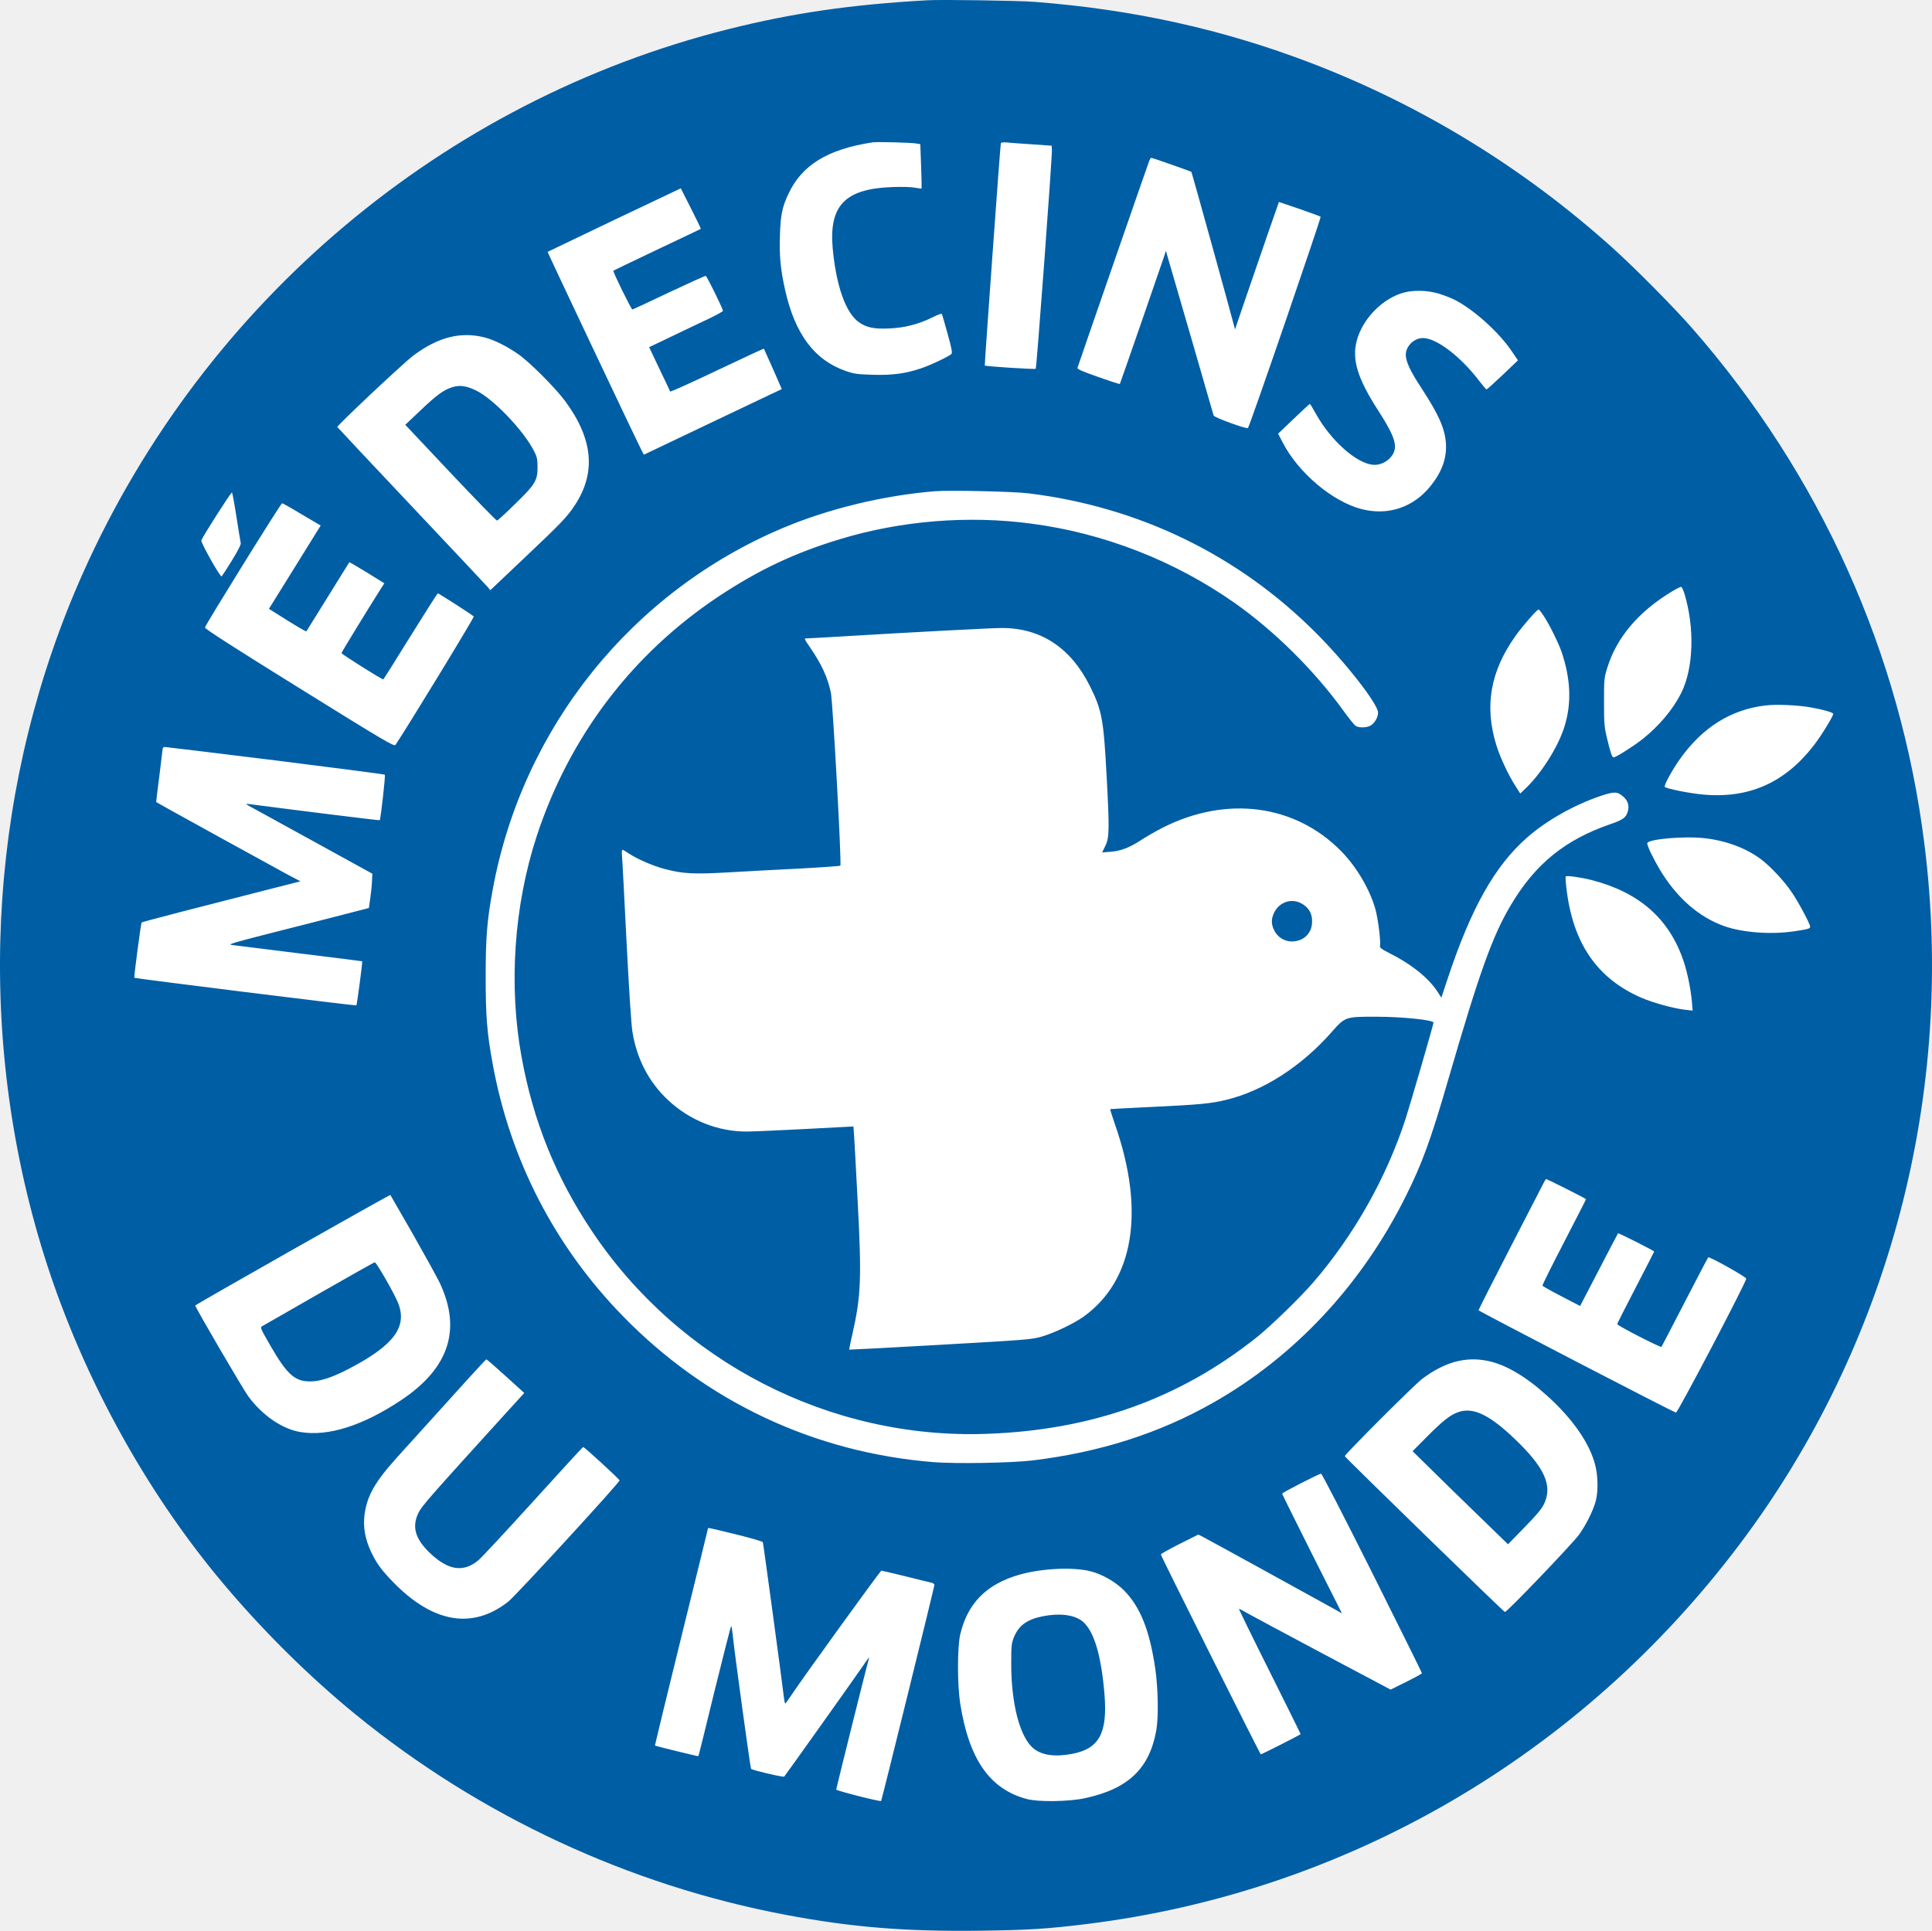
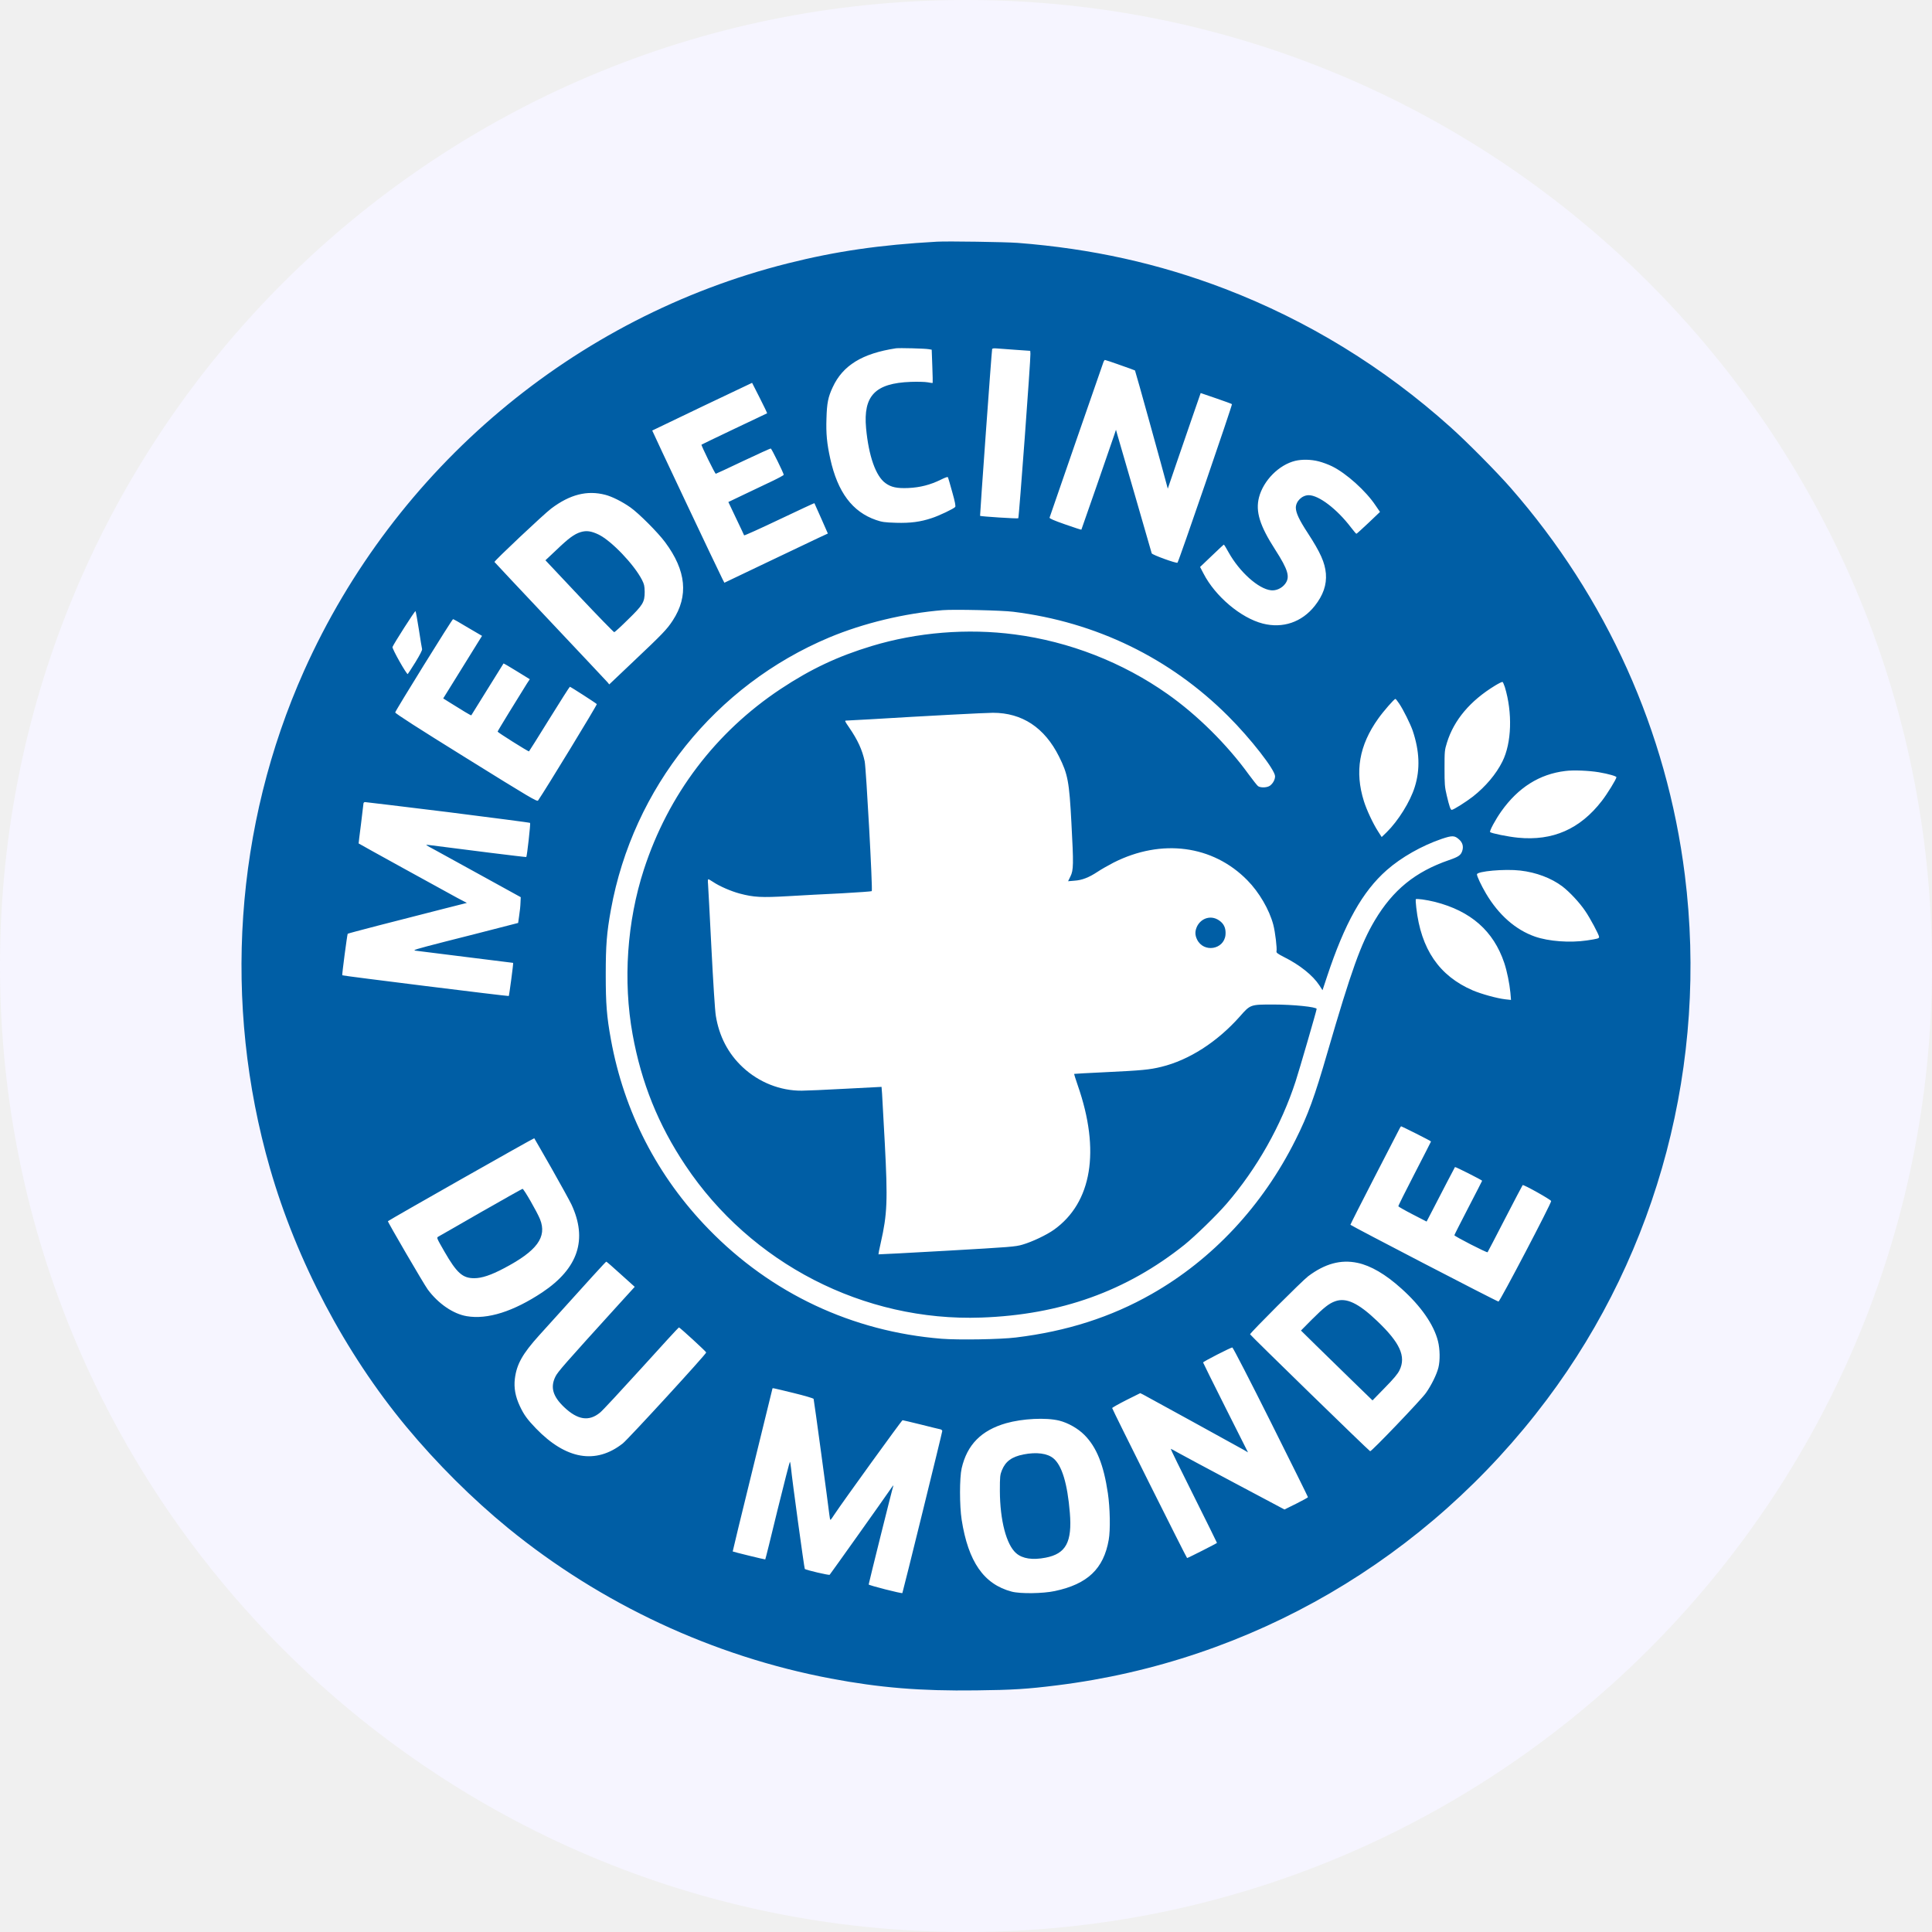
- <svg xmlns="http://www.w3.org/2000/svg" version="1.0" width="4981.615pt" height="4979.162pt" viewBox="0 0 4981.615 4979.162" preserveAspectRatio="xMidYMid meet" id="svg18">
-   <defs id="defs22" />
-   <ellipse style="fill:#ffffff;fill-opacity:1;stroke:#ffffff;stroke-width:0.705;stroke-opacity:1" id="path15" cx="2513.237" cy="2475.802" rx="2335.701" ry="2242.155" />
-   <g transform="matrix(0.2978973,0,0,-0.2978973,-301.5308,5247.856)" id="g16" style="fill:#000000;stroke:none">
-     <path d="M 9040,17614 C 8378,17577 7875,17504 7317,17364 4852,16746 2783,15004 1734,12664 934,10877 793,8828 1341,6925 1649,5855 2207,4797 2912,3947 3265,3522 3676,3113 4090,2775 5165,1898 6456,1296 7815,1040 8380,933 8849,895 9492,903 c 417,5 589,16 928,58 2251,279 4277,1460 5655,3294 1292,1719 1865,3897 1594,6055 -207,1656 -902,3199 -2010,4465 -160,183 -505,531 -694,700 -771,692 -1647,1228 -2603,1595 -763,292 -1538,464 -2392,530 -136,11 -809,21 -930,14 z m -94,-1240 32,-6 7,-190 c 4,-104 5,-191 4,-193 -2,-2 -29,1 -59,7 -31,6 -117,8 -195,5 -410,-15 -549,-160 -515,-534 30,-321 112,-553 224,-634 66,-48 133,-62 265,-56 135,6 252,36 374,96 57,28 80,36 83,26 3,-7 25,-84 49,-171 32,-113 41,-161 34,-170 -16,-20 -186,-101 -270,-128 -131,-44 -246,-59 -414,-54 -130,4 -161,8 -230,32 -273,94 -443,321 -528,706 -39,176 -50,291 -44,467 5,175 19,245 72,358 116,252 341,390 730,449 38,6 340,-2 381,-10 z m 999,-7 170,-12 2,-35 c 4,-50 -132,-1889 -140,-1896 -6,-7 -436,21 -441,28 -3,4 134,1909 139,1924 2,7 21,10 52,7 26,-3 125,-10 218,-16 z m 1208,-176 c 92,-32 169,-60 171,-62 4,-3 323,-1154 366,-1319 l 12,-45 92,270 c 51,149 137,397 190,552 l 98,281 177,-60 c 97,-34 180,-64 184,-68 7,-6 -614,-1815 -629,-1829 -11,-11 -292,91 -297,108 -2,9 -88,306 -191,661 -103,355 -196,672 -205,705 l -17,60 -18,-55 c -39,-116 -378,-1095 -381,-1098 -2,-2 -86,25 -187,61 -129,45 -182,68 -180,78 3,13 605,1750 623,1797 5,12 12,22 16,22 5,0 84,-26 176,-59 z m -4075,-556 c -2,-1 -172,-83 -378,-180 -206,-98 -377,-180 -379,-182 -7,-5 156,-338 165,-336 5,1 148,67 317,148 170,80 313,145 318,143 10,-3 149,-285 149,-303 0,-5 -62,-39 -138,-75 -75,-35 -219,-104 -319,-152 l -182,-87 89,-188 c 50,-103 91,-191 93,-196 1,-5 184,77 406,183 221,105 404,190 405,188 1,-2 37,-81 79,-176 l 76,-174 -102,-48 c -56,-27 -325,-154 -597,-284 l -495,-236 -22,43 c -60,118 -813,1710 -811,1713 2,1 262,126 578,277 l 575,273 88,-174 c 49,-96 87,-175 85,-177 z m 6367,-555 c 44,-11 113,-37 154,-57 164,-81 390,-284 501,-451 l 51,-75 -132,-126 c -73,-69 -136,-126 -140,-126 -4,0 -32,34 -64,75 -161,211 -370,370 -486,370 -77,0 -149,-70 -149,-145 1,-60 38,-140 138,-292 146,-225 198,-340 209,-468 10,-129 -31,-248 -129,-372 -149,-188 -369,-263 -600,-204 -252,65 -548,314 -684,578 l -39,75 135,129 c 74,71 137,129 140,129 3,-1 27,-40 54,-89 126,-226 344,-422 489,-438 59,-7 125,23 163,73 60,79 37,161 -115,397 -178,276 -228,439 -186,602 51,195 230,375 418,421 79,19 184,17 272,-6 z m -8233,-386 c 77,-20 192,-77 288,-145 96,-67 317,-288 401,-401 244,-328 273,-621 88,-903 -66,-102 -119,-157 -447,-467 l -286,-271 -20,25 c -12,14 -309,330 -661,703 -352,373 -641,681 -643,685 -4,12 571,553 655,616 216,163 414,213 625,158 z m 4708,-1349 c 954,-118 1810,-534 2480,-1205 258,-257 540,-619 540,-692 0,-38 -23,-81 -56,-107 -32,-25 -109,-29 -140,-7 -11,8 -59,68 -106,133 -251,347 -596,688 -938,929 -520,366 -1135,606 -1765,688 -545,72 -1124,25 -1649,-134 -391,-118 -702,-264 -1051,-495 -751,-498 -1297,-1218 -1579,-2082 -195,-600 -242,-1286 -130,-1903 101,-558 297,-1043 609,-1510 757,-1134 2060,-1804 3415,-1756 915,32 1675,305 2345,840 125,101 370,339 485,472 351,407 632,904 798,1414 41,126 242,818 242,834 0,23 -271,51 -500,51 -265,0 -264,1 -387,-139 -260,-293 -585,-502 -905,-580 -136,-33 -226,-42 -648,-62 -195,-9 -356,-18 -358,-19 -2,-2 17,-63 42,-135 262,-751 162,-1351 -275,-1663 -87,-61 -251,-139 -363,-172 -84,-24 -133,-28 -874,-70 -432,-25 -787,-43 -789,-42 -1,2 10,62 27,133 75,332 81,485 46,1149 -14,270 -28,526 -31,570 l -6,80 -417,-22 c -229,-12 -456,-22 -503,-22 -249,-2 -496,96 -683,271 -167,156 -272,356 -310,594 -10,59 -30,376 -51,784 -19,377 -36,709 -39,738 -3,28 -1,52 4,52 5,0 29,-14 54,-31 73,-49 206,-107 307,-134 163,-43 251,-48 564,-30 154,9 432,24 617,33 186,10 340,21 344,25 12,12 -65,1415 -82,1497 -28,133 -80,246 -181,393 -49,71 -52,77 -31,77 13,0 136,7 273,15 664,40 1334,75 1419,75 338,0 597,-171 763,-505 102,-204 118,-289 143,-765 26,-479 25,-545 -12,-619 l -26,-54 73,6 c 88,6 167,37 265,102 41,27 125,75 187,107 552,279 1144,202 1543,-203 136,-138 254,-340 300,-514 22,-86 45,-275 37,-306 -4,-16 11,-28 86,-66 183,-91 333,-212 408,-326 l 37,-57 52,157 c 204,616 409,982 690,1229 166,146 404,281 633,359 122,41 149,41 202,-7 40,-35 52,-81 35,-132 -16,-49 -43,-68 -152,-105 -390,-135 -647,-344 -857,-697 -160,-268 -271,-576 -545,-1519 -150,-518 -225,-723 -369,-1010 -380,-762 -960,-1382 -1662,-1780 -468,-266 -980,-430 -1565,-501 -182,-22 -663,-30 -857,-15 -1032,83 -1968,523 -2690,1265 -591,606 -976,1355 -1127,2186 -49,267 -60,412 -60,750 0,338 11,483 60,750 255,1404 1205,2587 2520,3139 397,166 868,279 1309,315 129,10 686,-2 815,-19 z m -6861,-205 c 18,-113 34,-214 37,-225 3,-13 -24,-65 -76,-150 -44,-71 -84,-133 -89,-138 -11,-11 -183,293 -176,312 15,39 259,421 265,414 4,-4 22,-100 39,-213 z m 566,23 163,-96 -38,-61 c -21,-34 -122,-196 -224,-361 l -186,-299 73,-46 c 140,-89 247,-153 251,-149 2,2 85,137 186,299 100,162 184,297 186,299 1,2 70,-38 153,-89 l 150,-93 -33,-51 c -105,-166 -338,-546 -338,-553 -1,-9 354,-232 362,-228 3,2 109,170 235,374 127,204 233,371 237,371 8,0 296,-185 311,-200 7,-6 -595,-992 -678,-1112 -11,-16 -92,32 -831,491 -548,340 -819,514 -818,525 2,20 656,1075 668,1076 5,0 82,-43 171,-97 z m 11967,-686 c 90,-297 79,-646 -28,-860 -73,-145 -195,-289 -340,-403 -80,-62 -225,-154 -245,-154 -13,0 -27,38 -57,165 -24,100 -26,128 -26,315 0,195 1,209 28,295 80,261 268,484 556,659 41,25 79,44 85,42 5,-1 17,-28 27,-59 z m -1219,-191 c 47,-70 129,-235 155,-311 80,-236 89,-447 25,-650 -53,-170 -192,-392 -326,-524 l -56,-54 -41,64 c -58,89 -133,248 -164,348 -108,343 -55,646 165,954 60,85 185,227 198,227 5,0 24,-24 44,-54 z m 2305,-792 c 110,-19 202,-45 202,-57 0,-21 -105,-192 -169,-274 -251,-325 -566,-463 -966,-424 -115,11 -307,50 -323,65 -10,11 63,146 130,240 194,274 440,429 738,465 92,12 276,4 388,-15 z M 3395,11034 c 517,-65 944,-120 948,-124 7,-6 -36,-387 -44,-394 -3,-3 -729,87 -1124,139 -49,6 -46,5 80,-63 72,-39 321,-176 555,-305 l 425,-234 -3,-64 c -1,-35 -8,-102 -15,-149 l -12,-84 -225,-58 c -124,-32 -400,-103 -615,-157 -345,-88 -384,-100 -345,-105 25,-3 288,-36 585,-73 297,-36 541,-67 542,-68 5,-3 -45,-376 -50,-382 -5,-5 -1917,233 -1922,239 -5,6 57,473 63,479 7,6 548,146 1111,289 l 264,67 -114,60 c -108,58 -1132,622 -1135,626 -1,1 11,101 27,222 15,121 28,228 29,238 0,9 8,17 18,17 9,0 440,-52 957,-116 z m 12375,-674 c 184,-21 359,-87 486,-183 82,-62 198,-186 263,-282 56,-80 161,-277 161,-300 0,-18 -15,-22 -142,-41 -197,-29 -440,-11 -598,44 -223,78 -418,249 -565,497 -55,93 -105,198 -105,221 0,36 320,65 500,44 z m -985,-361 c 415,-106 676,-335 800,-704 32,-96 61,-237 71,-344 l 7,-83 -64,7 c -98,11 -276,60 -377,103 -387,167 -598,475 -652,954 -6,49 -8,93 -6,97 7,10 123,-6 221,-30 z m -215,-2674 c 94,-47 170,-87 170,-90 0,-3 -86,-170 -190,-372 -105,-202 -189,-371 -187,-376 1,-4 75,-46 164,-92 l 162,-84 74,142 c 41,78 114,219 162,312 49,94 90,172 92,175 5,5 313,-151 313,-158 0,-2 -72,-142 -160,-312 -88,-169 -160,-312 -160,-316 0,-13 378,-206 383,-197 3,4 94,179 202,388 108,209 199,383 203,387 10,9 326,-168 329,-184 4,-24 -594,-1163 -608,-1160 -30,7 -1708,878 -1709,886 0,5 124,251 276,545 152,295 283,548 291,564 7,15 16,27 18,27 3,0 82,-38 175,-85 z M 4589,6928 c 105,-185 209,-374 231,-420 188,-403 78,-736 -335,-1012 -334,-222 -633,-317 -874,-276 -156,26 -328,144 -449,308 -45,60 -466,782 -460,787 31,25 1685,962 1689,957 3,-4 92,-159 198,-344 z m 800,-1224 161,-146 -183,-201 c -634,-698 -705,-779 -732,-835 -60,-122 -30,-227 100,-351 157,-149 288,-169 417,-62 26,21 239,250 474,509 235,260 430,472 434,472 11,0 315,-279 315,-289 0,-19 -898,-998 -963,-1049 -311,-245 -656,-185 -1002,174 -100,104 -138,156 -186,257 -51,109 -70,211 -57,317 21,166 89,286 279,497 609,675 770,852 776,852 3,1 79,-65 167,-145 z m 8503,131 c 153,-32 324,-132 508,-298 223,-200 372,-414 420,-604 24,-93 26,-225 5,-308 -21,-81 -82,-205 -144,-292 -54,-76 -628,-676 -643,-671 -15,5 -1388,1342 -1386,1349 10,26 603,619 670,669 194,146 377,196 570,155 z M 12890,4000 c 236,-473 430,-863 430,-868 0,-4 -61,-38 -136,-75 l -135,-67 -577,306 c -317,169 -611,326 -653,350 -42,24 -79,44 -83,44 -3,0 115,-243 264,-540 148,-297 270,-542 270,-545 0,-5 -335,-175 -345,-175 -6,0 -865,1717 -865,1730 0,5 73,46 162,91 l 162,81 33,-16 c 29,-14 1038,-569 1165,-640 l 46,-27 -259,514 c -142,283 -259,519 -259,523 0,10 317,172 337,173 7,1 206,-386 443,-859 z m -5508,334 c 126,-31 231,-61 233,-68 5,-13 171,-1241 181,-1333 4,-35 9,-63 13,-63 3,0 26,31 50,68 91,138 773,1082 782,1082 5,0 101,-23 212,-50 111,-28 212,-53 225,-55 12,-3 22,-12 22,-19 0,-17 -456,-1865 -461,-1870 -8,-8 -389,89 -389,99 1,13 275,1114 285,1140 4,11 -19,-18 -50,-65 -57,-84 -671,-947 -685,-963 -7,-8 -275,55 -287,67 -6,6 -149,1047 -159,1163 -4,40 -10,73 -13,73 -3,0 -68,-253 -144,-562 -75,-309 -138,-563 -140,-564 -3,-3 -370,87 -376,92 -1,1 101,423 228,938 127,514 231,937 231,940 0,9 -4,10 242,-50 z m 3067,-319 c 101,-25 216,-90 291,-165 141,-142 222,-344 271,-673 25,-169 30,-424 10,-537 -59,-335 -245,-511 -623,-591 -137,-29 -399,-33 -498,-6 -321,85 -501,344 -577,829 -25,162 -25,483 0,593 63,272 227,438 513,520 190,54 459,68 613,30 z" id="path4" style="fill:#005ea5;fill-opacity:1" />
-     <path d="m 4925,14264 c -73,-23 -136,-69 -277,-204 l -128,-121 391,-415 c 215,-228 396,-414 403,-414 6,0 76,64 156,143 176,171 195,203 195,322 -1,70 -5,88 -32,140 -92,178 -351,448 -498,520 -86,42 -143,50 -210,29 z" id="path6" style="fill:#005ea5;fill-opacity:1" />
-     <path d="m 12148,9810 c -46,-14 -85,-48 -107,-93 -26,-54 -27,-99 -1,-152 76,-156 311,-118 328,53 6,65 -11,114 -53,151 -50,44 -110,58 -167,41 z" id="path8" style="fill:#005ea5;fill-opacity:1" />
-     <path d="m 3775,6419 c -258,-149 -480,-275 -492,-282 -21,-12 -19,-15 71,-172 144,-249 211,-308 345,-307 86,0 191,35 338,112 386,202 504,362 420,569 -34,84 -187,351 -201,350 -6,0 -222,-122 -481,-270 z" id="path10" style="fill:#005ea5;fill-opacity:1" />
-     <path d="m 13634,5392 c -71,-25 -130,-72 -272,-214 l -123,-124 173,-170 c 95,-94 281,-275 413,-403 l 240,-233 141,145 c 103,105 149,159 170,203 78,159 6,318 -258,569 -218,207 -357,272 -484,227 z" id="path12" style="fill:#005ea5;fill-opacity:1" />
-     <path d="m 10038,3625 c -137,-27 -208,-80 -250,-182 -21,-54 -23,-72 -23,-238 1,-342 75,-623 189,-721 73,-62 186,-79 339,-50 234,45 307,180 279,518 -28,337 -91,546 -189,628 -71,58 -196,74 -345,45 z" id="path14" style="fill:#005ea5;fill-opacity:1" />
+ <svg xmlns="http://www.w3.org/2000/svg" width="32" height="32" viewBox="0 0 32 32" fill="none">
+   <path d="M0 16C0 7.163 7.163 0 16 0C24.837 0 32 7.163 32 16C32 24.837 24.837 32 16 32C7.163 32 0 24.837 0 16Z" fill="#F6F5FF" />
+   <g clip-path="url(#clip0_1148_2751)">
+     <path d="M16.108 26.741C22.323 26.741 27.361 21.902 27.361 15.933C27.361 9.965 22.323 5.126 16.108 5.126C9.893 5.126 4.855 9.965 4.855 15.933C4.855 21.902 9.893 26.741 16.108 26.741Z" fill="white" stroke="white" stroke-width="0.94" />
+     <path d="M15.521 4.003C14.571 4.056 13.849 4.161 13.049 4.362C9.511 5.25 6.541 7.751 5.036 11.111C3.888 13.677 3.685 16.619 4.472 19.352C4.914 20.888 5.715 22.407 6.727 23.628C7.233 24.238 7.823 24.825 8.417 25.311C9.96 26.57 11.813 27.434 13.763 27.802C14.574 27.955 15.247 28.01 16.17 27.998C16.769 27.991 17.015 27.976 17.502 27.915C20.733 27.515 23.64 25.819 25.618 23.185C27.472 20.717 28.294 17.59 27.906 14.491C27.608 12.113 26.611 9.898 25.021 8.08C24.791 7.817 24.296 7.317 24.025 7.075C22.918 6.081 21.661 5.311 20.289 4.784C19.194 4.365 18.082 4.118 16.856 4.023C16.661 4.008 15.695 3.993 15.521 4.003ZM15.386 5.784L15.432 5.792L15.442 6.065C15.448 6.215 15.45 6.34 15.448 6.342C15.445 6.345 15.407 6.341 15.364 6.332C15.319 6.324 15.196 6.321 15.084 6.325C14.495 6.347 14.296 6.555 14.345 7.092C14.388 7.553 14.505 7.886 14.666 8.002C14.761 8.071 14.857 8.091 15.046 8.083C15.24 8.074 15.408 8.031 15.583 7.945C15.665 7.905 15.698 7.893 15.702 7.908C15.707 7.918 15.738 8.028 15.773 8.153C15.819 8.315 15.831 8.384 15.821 8.397C15.798 8.426 15.554 8.542 15.434 8.581C15.246 8.644 15.081 8.666 14.84 8.659C14.653 8.653 14.609 8.647 14.51 8.613C14.118 8.478 13.874 8.152 13.752 7.599C13.696 7.346 13.68 7.181 13.689 6.928C13.696 6.677 13.716 6.576 13.792 6.414C13.959 6.052 14.281 5.854 14.84 5.769C14.894 5.761 15.328 5.772 15.386 5.784ZM16.82 5.794L17.064 5.811L17.067 5.861C17.073 5.933 16.878 8.574 16.866 8.584C16.858 8.594 16.24 8.554 16.233 8.544C16.229 8.538 16.425 5.803 16.433 5.781C16.436 5.771 16.463 5.767 16.507 5.771C16.545 5.775 16.687 5.785 16.82 5.794ZM18.554 6.047C18.686 6.093 18.797 6.133 18.799 6.136C18.805 6.14 19.263 7.793 19.325 8.03L19.342 8.094L19.474 7.707C19.547 7.493 19.671 7.136 19.747 6.914L19.887 6.51L20.141 6.597C20.28 6.645 20.4 6.688 20.405 6.694C20.415 6.703 19.524 9.3 19.503 9.32C19.487 9.336 19.084 9.19 19.076 9.165C19.073 9.152 18.95 8.726 18.802 8.216C18.654 7.707 18.521 7.251 18.508 7.204L18.484 7.118L18.458 7.197C18.402 7.363 17.915 8.769 17.911 8.773C17.908 8.776 17.788 8.737 17.643 8.686C17.457 8.621 17.381 8.588 17.384 8.574C17.389 8.555 18.253 6.061 18.278 5.993C18.285 5.976 18.296 5.962 18.301 5.962C18.308 5.962 18.422 5.999 18.554 6.047ZM12.706 6.845C12.703 6.846 12.459 6.964 12.163 7.103C11.867 7.244 11.622 7.362 11.619 7.365C11.609 7.372 11.843 7.85 11.856 7.847C11.863 7.846 12.068 7.751 12.311 7.635C12.555 7.52 12.76 7.426 12.767 7.429C12.782 7.434 12.981 7.839 12.981 7.864C12.981 7.872 12.892 7.92 12.783 7.972C12.675 8.022 12.469 8.121 12.325 8.19L12.064 8.315L12.192 8.585C12.264 8.733 12.322 8.86 12.325 8.867C12.327 8.874 12.589 8.756 12.908 8.604C13.225 8.453 13.488 8.331 13.489 8.334C13.491 8.337 13.542 8.45 13.602 8.587L13.712 8.837L13.565 8.905C13.485 8.944 13.099 9.127 12.708 9.313L11.998 9.652L11.966 9.59C11.88 9.421 10.8 7.135 10.803 7.131C10.805 7.129 11.178 6.95 11.632 6.733L12.457 6.341L12.584 6.591C12.654 6.729 12.708 6.842 12.706 6.845ZM21.843 7.642C21.907 7.658 22.006 7.695 22.064 7.724C22.3 7.84 22.624 8.132 22.783 8.371L22.857 8.479L22.667 8.66C22.562 8.759 22.472 8.841 22.466 8.841C22.46 8.841 22.42 8.792 22.374 8.733C22.143 8.43 21.843 8.202 21.677 8.202C21.566 8.202 21.463 8.302 21.463 8.41C21.465 8.496 21.518 8.611 21.661 8.829C21.871 9.152 21.945 9.318 21.961 9.501C21.975 9.687 21.917 9.857 21.776 10.036C21.562 10.306 21.246 10.413 20.915 10.328C20.553 10.235 20.128 9.878 19.933 9.498L19.877 9.391L20.071 9.206C20.177 9.104 20.267 9.02 20.272 9.02C20.276 9.022 20.311 9.078 20.349 9.148C20.53 9.473 20.843 9.754 21.051 9.777C21.136 9.787 21.23 9.744 21.285 9.672C21.371 9.559 21.338 9.441 21.12 9.102C20.865 8.706 20.793 8.472 20.853 8.238C20.926 7.958 21.183 7.699 21.453 7.633C21.566 7.606 21.717 7.609 21.843 7.642ZM10.027 8.196C10.138 8.225 10.303 8.307 10.441 8.404C10.579 8.501 10.896 8.818 11.016 8.98C11.367 9.451 11.408 9.872 11.143 10.277C11.048 10.423 10.972 10.502 10.501 10.947L10.091 11.336L10.062 11.3C10.045 11.28 9.618 10.827 9.113 10.291C8.608 9.756 8.193 9.313 8.19 9.308C8.185 9.29 9.01 8.513 9.13 8.423C9.441 8.189 9.725 8.117 10.027 8.196ZM16.784 10.133C18.154 10.303 19.382 10.9 20.344 11.863C20.714 12.232 21.119 12.752 21.119 12.857C21.119 12.912 21.086 12.973 21.038 13.011C20.992 13.047 20.882 13.052 20.837 13.021C20.822 13.009 20.753 12.923 20.685 12.83C20.325 12.332 19.83 11.842 19.339 11.496C18.593 10.97 17.71 10.626 16.806 10.508C16.024 10.405 15.193 10.472 14.439 10.7C13.878 10.87 13.432 11.079 12.931 11.411C11.853 12.126 11.069 13.16 10.665 14.401C10.385 15.262 10.317 16.247 10.478 17.133C10.623 17.934 10.904 18.631 11.352 19.301C12.439 20.93 14.309 21.892 16.253 21.823C17.567 21.777 18.657 21.385 19.619 20.617C19.798 20.472 20.15 20.13 20.315 19.939C20.819 19.355 21.222 18.641 21.46 17.909C21.519 17.728 21.808 16.734 21.808 16.711C21.808 16.678 21.419 16.638 21.09 16.638C20.71 16.638 20.711 16.636 20.535 16.837C20.161 17.258 19.695 17.558 19.236 17.67C19.041 17.718 18.911 17.73 18.306 17.759C18.026 17.772 17.795 17.785 17.792 17.787C17.789 17.789 17.816 17.877 17.852 17.98C18.228 19.059 18.085 19.92 17.457 20.368C17.333 20.456 17.097 20.568 16.936 20.615C16.816 20.65 16.746 20.655 15.682 20.716C15.062 20.752 14.553 20.777 14.55 20.776C14.548 20.773 14.564 20.687 14.588 20.585C14.696 20.108 14.705 19.889 14.655 18.935C14.634 18.547 14.614 18.18 14.61 18.117L14.601 18.002L14.003 18.033C13.674 18.051 13.348 18.065 13.281 18.065C12.924 18.068 12.569 17.927 12.301 17.676C12.061 17.452 11.911 17.165 11.856 16.823C11.842 16.738 11.813 16.283 11.783 15.697C11.755 15.156 11.731 14.679 11.727 14.638C11.722 14.597 11.725 14.563 11.732 14.563C11.74 14.563 11.774 14.583 11.81 14.607C11.915 14.678 12.106 14.761 12.251 14.8C12.485 14.862 12.611 14.869 13.06 14.843C13.281 14.83 13.68 14.808 13.945 14.796C14.213 14.781 14.434 14.765 14.439 14.76C14.457 14.742 14.346 12.728 14.322 12.61C14.281 12.419 14.207 12.257 14.062 12.046C13.992 11.944 13.987 11.935 14.017 11.935C14.036 11.935 14.213 11.925 14.409 11.914C15.362 11.856 16.324 11.806 16.446 11.806C16.931 11.806 17.302 12.052 17.541 12.531C17.687 12.824 17.71 12.946 17.746 13.63C17.783 14.317 17.782 14.412 17.729 14.518L17.691 14.596L17.796 14.587C17.922 14.579 18.036 14.534 18.177 14.441C18.235 14.402 18.356 14.333 18.445 14.287C19.237 13.887 20.087 13.997 20.659 14.579C20.855 14.777 21.024 15.067 21.09 15.317C21.122 15.44 21.154 15.712 21.143 15.756C21.137 15.779 21.159 15.796 21.266 15.851C21.529 15.982 21.744 16.155 21.852 16.319L21.905 16.401L21.98 16.175C22.273 15.291 22.567 14.765 22.97 14.411C23.208 14.201 23.55 14.007 23.878 13.895C24.054 13.836 24.092 13.836 24.168 13.905C24.226 13.956 24.243 14.022 24.219 14.095C24.196 14.165 24.157 14.192 24 14.246C23.441 14.439 23.072 14.739 22.77 15.246C22.541 15.631 22.382 16.073 21.988 17.427C21.773 18.171 21.665 18.466 21.459 18.878C20.913 19.972 20.081 20.862 19.073 21.434C18.402 21.816 17.667 22.051 16.827 22.153C16.566 22.185 15.876 22.196 15.597 22.174C14.116 22.055 12.773 21.424 11.737 20.358C10.889 19.488 10.336 18.413 10.119 17.219C10.049 16.836 10.033 16.628 10.033 16.142C10.033 15.657 10.049 15.449 10.119 15.065C10.485 13.05 11.849 11.351 13.736 10.558C14.306 10.32 14.982 10.158 15.615 10.106C15.8 10.091 16.599 10.109 16.784 10.133ZM6.938 10.428C6.963 10.59 6.986 10.735 6.991 10.751C6.995 10.769 6.956 10.844 6.882 10.966C6.818 11.068 6.761 11.157 6.754 11.164C6.738 11.18 6.491 10.743 6.501 10.716C6.523 10.66 6.873 10.112 6.882 10.122C6.887 10.127 6.913 10.265 6.938 10.428ZM7.75 10.395L7.984 10.532L7.929 10.62C7.899 10.669 7.754 10.901 7.608 11.138L7.341 11.568L7.446 11.634C7.647 11.761 7.8 11.853 7.806 11.848C7.809 11.845 7.928 11.651 8.073 11.418C8.216 11.186 8.337 10.992 8.34 10.989C8.341 10.986 8.44 11.043 8.559 11.117L8.775 11.25L8.727 11.323C8.577 11.562 8.242 12.107 8.242 12.118C8.241 12.13 8.75 12.451 8.762 12.445C8.766 12.442 8.918 12.201 9.099 11.908C9.281 11.615 9.433 11.375 9.439 11.375C9.451 11.375 9.864 11.641 9.885 11.662C9.895 11.671 9.031 13.087 8.912 13.259C8.897 13.282 8.78 13.213 7.72 12.554C6.933 12.066 6.544 11.816 6.546 11.8C6.549 11.771 7.487 10.257 7.504 10.255C7.512 10.255 7.622 10.317 7.75 10.395ZM24.925 11.38C25.054 11.806 25.038 12.307 24.884 12.614C24.78 12.823 24.605 13.029 24.397 13.193C24.282 13.282 24.074 13.414 24.045 13.414C24.026 13.414 24.006 13.36 23.963 13.177C23.929 13.034 23.926 12.993 23.926 12.725C23.926 12.445 23.927 12.425 23.966 12.301C24.081 11.927 24.351 11.606 24.764 11.355C24.823 11.319 24.877 11.292 24.886 11.295C24.893 11.296 24.91 11.335 24.925 11.38ZM23.175 11.654C23.243 11.754 23.36 11.991 23.398 12.1C23.512 12.439 23.525 12.742 23.433 13.034C23.358 13.278 23.158 13.597 22.966 13.786L22.885 13.864L22.826 13.772C22.743 13.644 22.636 13.416 22.591 13.272C22.436 12.78 22.512 12.344 22.828 11.902C22.914 11.78 23.093 11.576 23.112 11.576C23.119 11.576 23.146 11.611 23.175 11.654ZM26.483 12.791C26.641 12.818 26.773 12.856 26.773 12.873C26.773 12.903 26.622 13.149 26.531 13.266C26.17 13.733 25.718 13.931 25.144 13.875C24.979 13.859 24.704 13.803 24.681 13.782C24.666 13.766 24.771 13.572 24.867 13.437C25.146 13.044 25.499 12.821 25.927 12.77C26.058 12.752 26.323 12.764 26.483 12.791ZM7.42 13.451C8.162 13.545 8.775 13.624 8.78 13.63C8.79 13.638 8.729 14.185 8.717 14.195C8.713 14.2 7.671 14.07 7.104 13.996C7.034 13.987 7.038 13.989 7.219 14.086C7.322 14.142 7.68 14.339 8.015 14.524L8.625 14.86L8.621 14.952C8.62 15.002 8.61 15.098 8.599 15.166L8.582 15.287L8.259 15.37C8.081 15.416 7.685 15.518 7.377 15.595C6.882 15.722 6.826 15.739 6.882 15.746C6.917 15.75 7.295 15.798 7.721 15.851C8.147 15.903 8.498 15.947 8.499 15.948C8.506 15.953 8.434 16.488 8.427 16.497C8.42 16.504 5.676 16.163 5.669 16.154C5.662 16.145 5.751 15.475 5.759 15.466C5.769 15.457 6.546 15.256 7.354 15.051L7.733 14.955L7.569 14.869C7.414 14.785 5.944 13.976 5.94 13.97C5.939 13.968 5.956 13.825 5.979 13.651C6 13.477 6.019 13.324 6.02 13.309C6.02 13.296 6.032 13.285 6.046 13.285C6.059 13.285 6.678 13.36 7.42 13.451ZM25.18 14.419C25.444 14.449 25.695 14.544 25.878 14.682C25.995 14.771 26.162 14.949 26.255 15.087C26.335 15.202 26.486 15.485 26.486 15.518C26.486 15.544 26.465 15.549 26.282 15.577C26 15.618 25.651 15.592 25.424 15.513C25.104 15.401 24.824 15.156 24.613 14.8C24.534 14.666 24.463 14.515 24.463 14.482C24.463 14.431 24.922 14.389 25.18 14.419ZM23.767 14.938C24.362 15.09 24.737 15.419 24.915 15.948C24.961 16.086 25.002 16.289 25.017 16.442L25.027 16.562L24.935 16.552C24.794 16.536 24.539 16.465 24.394 16.404C23.838 16.164 23.535 15.722 23.458 15.034C23.449 14.963 23.447 14.9 23.449 14.895C23.459 14.88 23.626 14.903 23.767 14.938ZM23.458 18.777C23.593 18.845 23.702 18.902 23.702 18.907C23.702 18.911 23.578 19.151 23.429 19.441C23.279 19.731 23.158 19.973 23.161 19.98C23.162 19.986 23.268 20.047 23.396 20.113L23.629 20.233L23.735 20.029C23.794 19.917 23.899 19.715 23.967 19.581C24.038 19.446 24.097 19.334 24.099 19.33C24.107 19.323 24.549 19.547 24.549 19.557C24.549 19.56 24.445 19.761 24.319 20.005C24.193 20.248 24.089 20.453 24.089 20.459C24.089 20.477 24.632 20.755 24.639 20.741C24.643 20.736 24.774 20.485 24.929 20.184C25.084 19.884 25.215 19.634 25.22 19.629C25.235 19.616 25.688 19.87 25.692 19.893C25.698 19.927 24.84 21.563 24.82 21.558C24.777 21.549 22.369 20.298 22.367 20.286C22.367 20.279 22.545 19.926 22.763 19.504C22.982 19.08 23.169 18.717 23.181 18.694C23.191 18.672 23.204 18.655 23.207 18.655C23.211 18.655 23.325 18.71 23.458 18.777ZM9.133 19.347C9.284 19.613 9.433 19.884 9.465 19.95C9.735 20.529 9.577 21.007 8.984 21.404C8.505 21.722 8.076 21.859 7.73 21.8C7.506 21.762 7.259 21.593 7.085 21.358C7.021 21.271 6.417 20.235 6.425 20.227C6.47 20.192 8.843 18.846 8.849 18.853C8.854 18.859 8.981 19.082 9.133 19.347ZM10.281 21.105L10.513 21.314L10.25 21.603C9.34 22.605 9.238 22.722 9.199 22.802C9.113 22.977 9.156 23.128 9.343 23.306C9.568 23.52 9.756 23.549 9.941 23.395C9.979 23.365 10.284 23.036 10.622 22.664C10.959 22.291 11.239 21.986 11.245 21.986C11.26 21.986 11.697 22.387 11.697 22.401C11.697 22.429 10.408 23.834 10.315 23.908C9.868 24.259 9.373 24.173 8.876 23.658C8.733 23.509 8.678 23.434 8.61 23.289C8.536 23.132 8.509 22.986 8.528 22.834C8.558 22.595 8.655 22.423 8.928 22.12C9.802 21.151 10.033 20.897 10.042 20.897C10.046 20.895 10.155 20.99 10.281 21.105ZM22.485 20.917C22.704 20.963 22.95 21.106 23.214 21.345C23.534 21.632 23.748 21.939 23.817 22.212C23.851 22.345 23.854 22.535 23.824 22.654C23.794 22.77 23.706 22.948 23.617 23.073C23.54 23.183 22.716 24.044 22.694 24.037C22.673 24.03 20.702 22.11 20.705 22.1C20.72 22.062 21.571 21.211 21.667 21.139C21.945 20.93 22.208 20.858 22.485 20.917ZM21.047 23.552C21.386 24.231 21.664 24.791 21.664 24.798C21.664 24.804 21.576 24.852 21.469 24.906L21.275 25.002L20.447 24.562C19.992 24.32 19.57 24.094 19.51 24.06C19.45 24.025 19.396 23.997 19.391 23.997C19.386 23.997 19.556 24.346 19.77 24.772C19.982 25.198 20.157 25.55 20.157 25.555C20.157 25.562 19.676 25.806 19.662 25.806C19.653 25.806 18.421 23.34 18.421 23.322C18.421 23.315 18.525 23.256 18.653 23.191L18.886 23.075L18.933 23.098C18.974 23.118 20.422 23.915 20.605 24.017L20.671 24.056L20.299 23.317C20.095 22.911 19.927 22.572 19.927 22.567C19.927 22.552 20.382 22.32 20.411 22.318C20.421 22.317 20.707 22.872 21.047 23.552ZM13.142 23.072C13.323 23.116 13.473 23.16 13.476 23.17C13.483 23.188 13.722 24.952 13.736 25.084C13.742 25.134 13.749 25.174 13.755 25.174C13.759 25.174 13.792 25.13 13.826 25.076C13.957 24.878 14.936 23.523 14.949 23.523C14.956 23.523 15.094 23.556 15.253 23.595C15.412 23.635 15.557 23.671 15.576 23.674C15.593 23.678 15.607 23.691 15.607 23.701C15.607 23.725 14.953 26.379 14.946 26.386C14.934 26.398 14.388 26.258 14.388 26.244C14.389 26.225 14.782 24.644 14.797 24.607C14.802 24.591 14.769 24.633 14.725 24.7C14.643 24.821 13.762 26.06 13.742 26.083C13.732 26.095 13.347 26.004 13.33 25.987C13.321 25.978 13.116 24.483 13.102 24.317C13.096 24.259 13.087 24.212 13.083 24.212C13.079 24.212 12.985 24.575 12.876 25.019C12.769 25.463 12.678 25.828 12.675 25.829C12.671 25.833 12.144 25.704 12.136 25.697C12.134 25.695 12.281 25.089 12.463 24.35C12.645 23.612 12.794 23.005 12.794 23C12.794 22.987 12.789 22.986 13.142 23.072ZM17.544 23.53C17.689 23.566 17.854 23.659 17.961 23.767C18.164 23.971 18.28 24.261 18.35 24.733C18.386 24.976 18.393 25.342 18.364 25.504C18.28 25.985 18.013 26.238 17.47 26.353C17.274 26.395 16.898 26.4 16.756 26.362C16.295 26.24 16.037 25.868 15.928 25.171C15.892 24.939 15.892 24.478 15.928 24.32C16.018 23.929 16.253 23.691 16.664 23.573C16.936 23.496 17.323 23.476 17.544 23.53Z" fill="#005EA5" />
+     <path d="M9.615 8.814C9.511 8.847 9.42 8.913 9.218 9.107L9.034 9.28L9.595 9.876C9.904 10.204 10.164 10.471 10.174 10.471C10.182 10.471 10.283 10.379 10.398 10.265C10.65 10.02 10.678 9.974 10.678 9.803C10.676 9.703 10.67 9.677 10.632 9.602C10.499 9.346 10.128 8.959 9.917 8.855C9.793 8.795 9.712 8.784 9.615 8.814Z" fill="#005EA5" />
+     <path d="M19.982 15.209C19.916 15.229 19.86 15.278 19.828 15.342C19.791 15.42 19.79 15.485 19.827 15.561C19.936 15.785 20.273 15.73 20.298 15.485C20.306 15.391 20.282 15.321 20.222 15.268C20.15 15.205 20.064 15.184 19.982 15.209Z" fill="#005EA5" />
+     <path d="M7.965 20.078C7.595 20.292 7.276 20.473 7.259 20.483C7.229 20.5 7.232 20.505 7.361 20.73C7.567 21.088 7.664 21.172 7.856 21.171C7.979 21.171 8.13 21.121 8.341 21.01C8.895 20.72 9.064 20.49 8.944 20.193C8.895 20.072 8.675 19.689 8.655 19.691C8.647 19.691 8.337 19.866 7.965 20.078Z" fill="#005EA5" />
+     <path d="M22.115 21.553C22.013 21.589 21.928 21.656 21.724 21.86L21.548 22.038L21.796 22.282C21.933 22.417 22.199 22.677 22.389 22.861L22.733 23.195L22.936 22.987C23.084 22.836 23.149 22.759 23.18 22.696C23.292 22.467 23.188 22.239 22.809 21.879C22.497 21.581 22.297 21.488 22.115 21.553Z" fill="#005EA5" />
+     <path d="M16.953 24.09C16.757 24.129 16.655 24.205 16.595 24.351C16.564 24.429 16.561 24.455 16.561 24.693C16.563 25.184 16.669 25.588 16.833 25.728C16.938 25.817 17.1 25.842 17.319 25.8C17.655 25.735 17.76 25.542 17.72 25.056C17.68 24.572 17.589 24.272 17.448 24.155C17.347 24.071 17.167 24.048 16.953 24.09Z" fill="#005EA5" />
  </g>
-   <path style="opacity:0;fill:#005ea5;fill-opacity:1;stroke-width:5.519" d="m 1161.947,1215.352 -113.72,-120.039 34.688,-32.184 c 73.27,-67.981 101.049,-76.882 150.826,-48.33 37.702,21.626 119.045,108.042 137.82,146.417 12.53,25.611 14.355,34.773 11.164,56.054 -3.321,22.149 -9.568,31.432 -48.304,71.78 -24.469,25.488 -47.699,46.341 -51.621,46.341 -3.923,0 -58.306,-54.017 -120.852,-120.039 z" id="path70" />
+   <defs>
+     <clipPath id="clip0_1148_2751">
+       <rect width="24" height="24" fill="white" transform="translate(4 4)" />
+     </clipPath>
+   </defs>
</svg>
